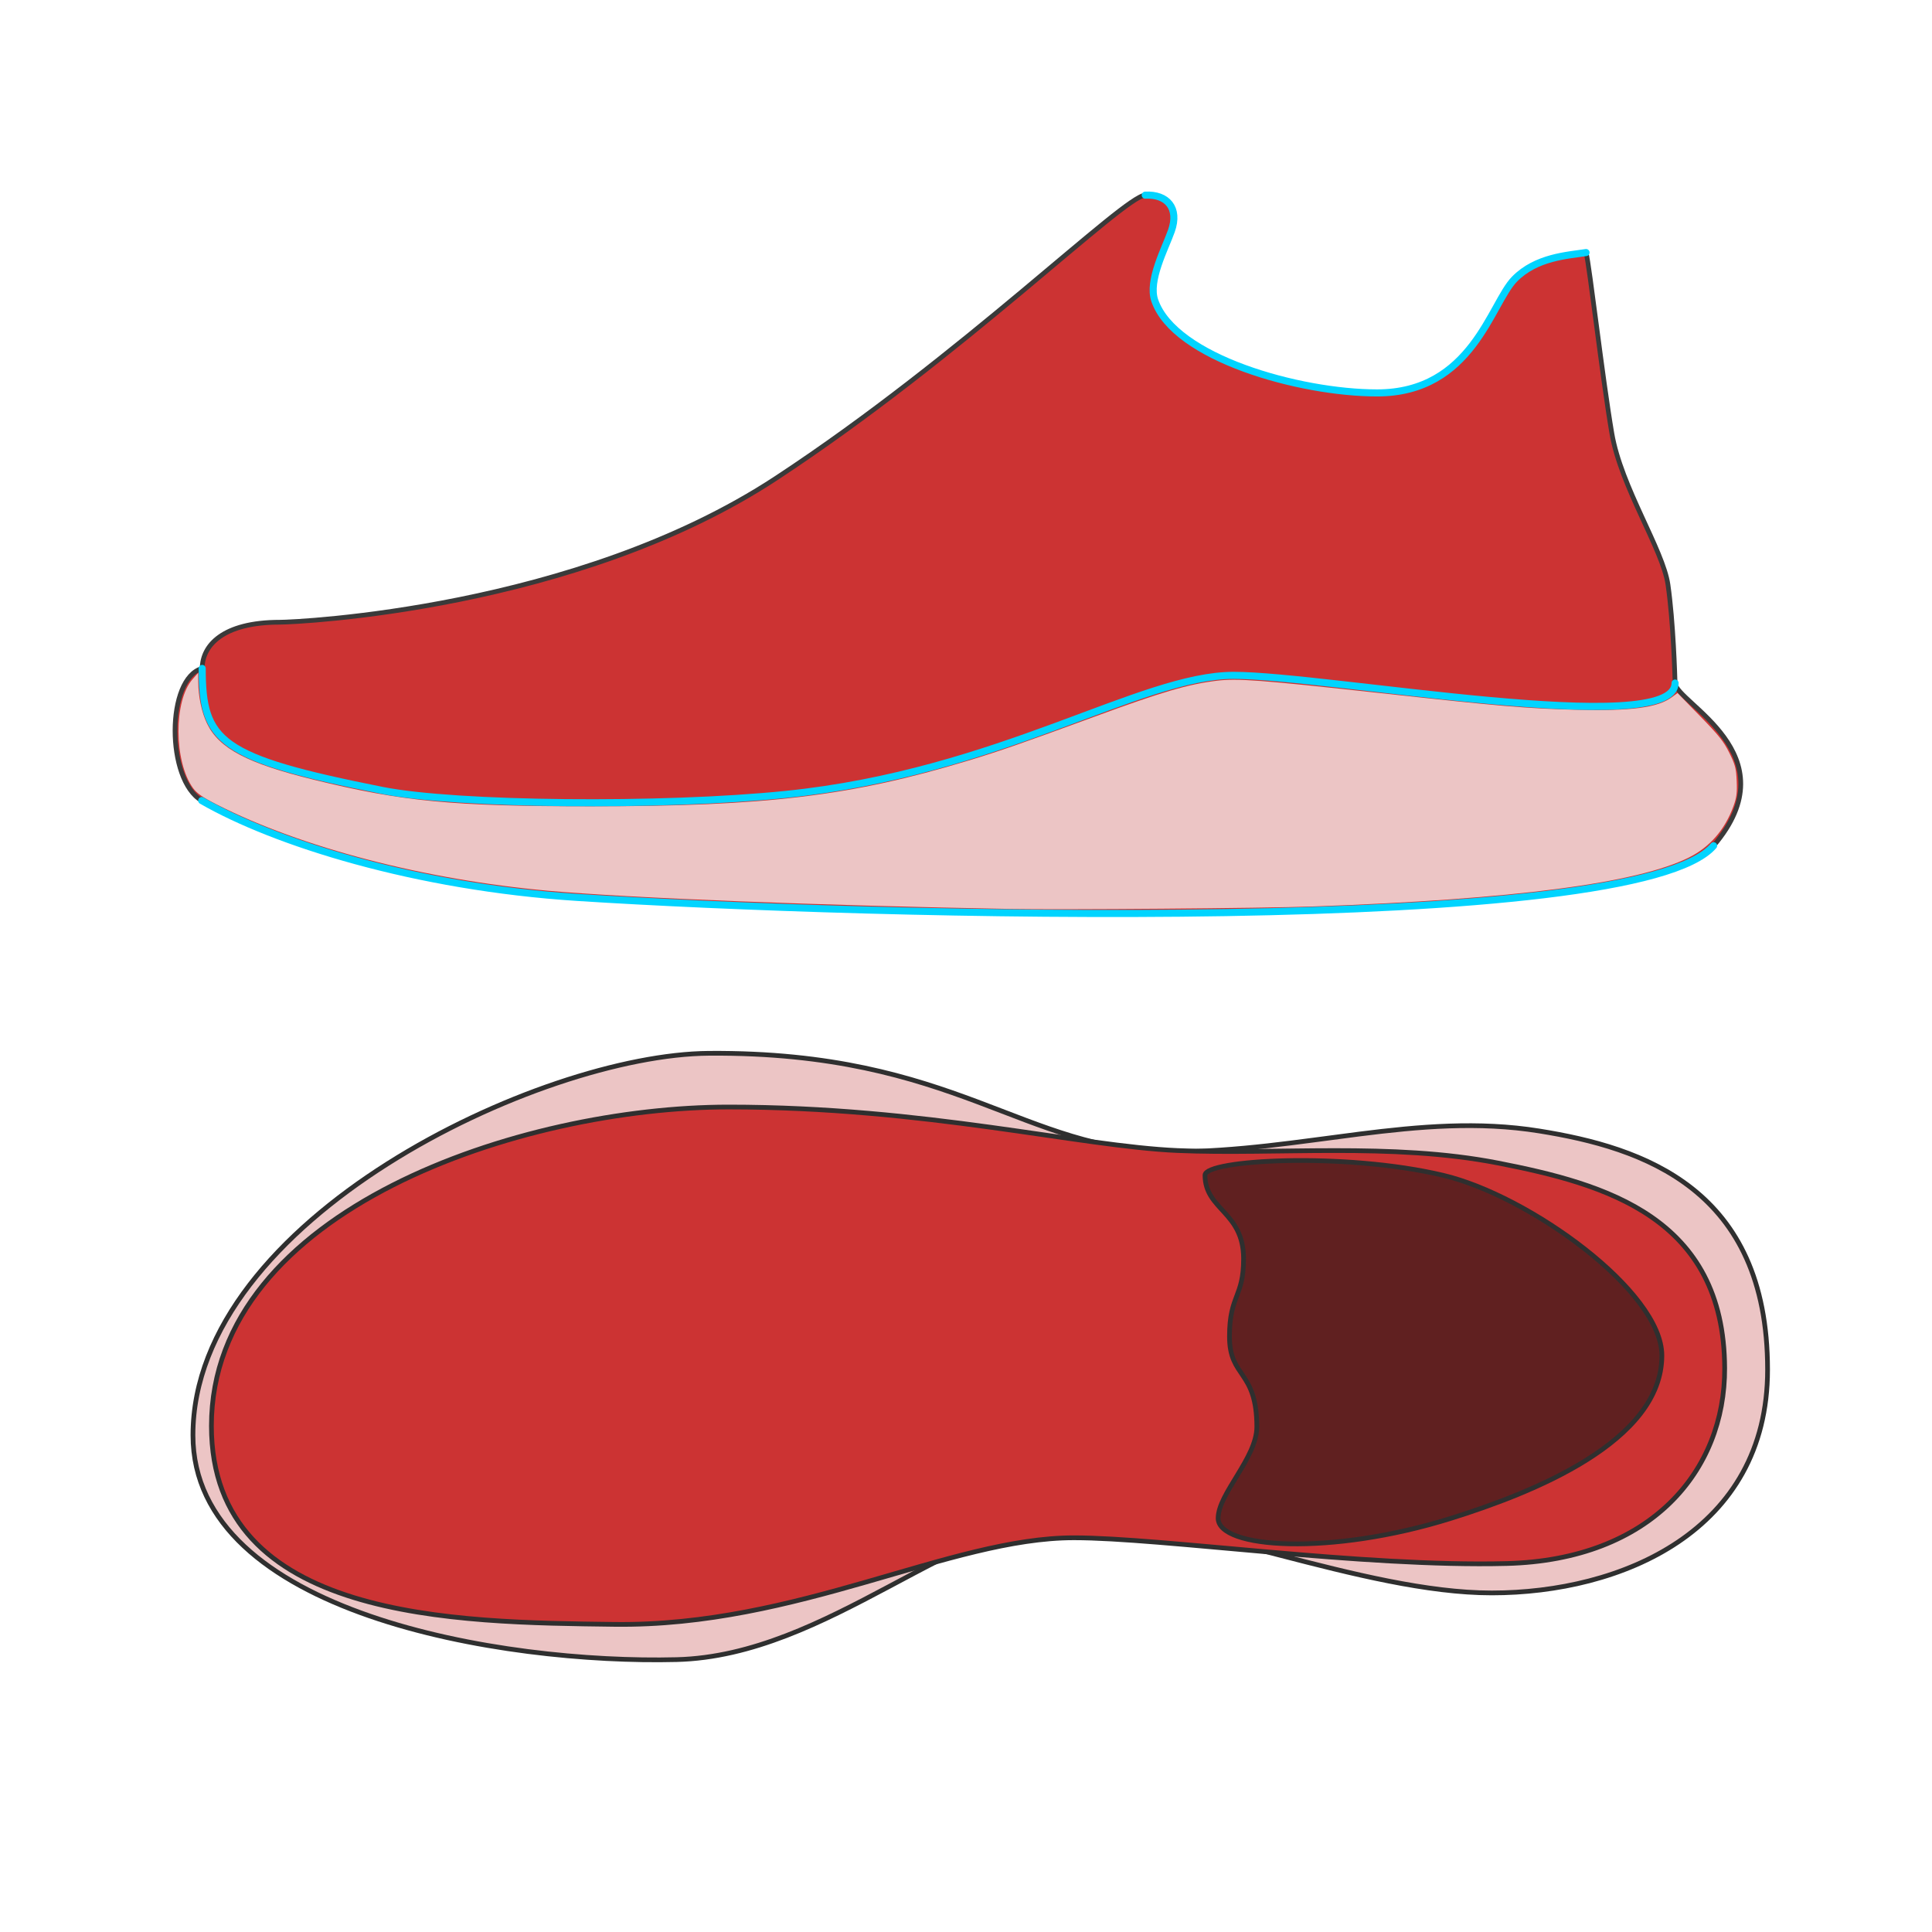
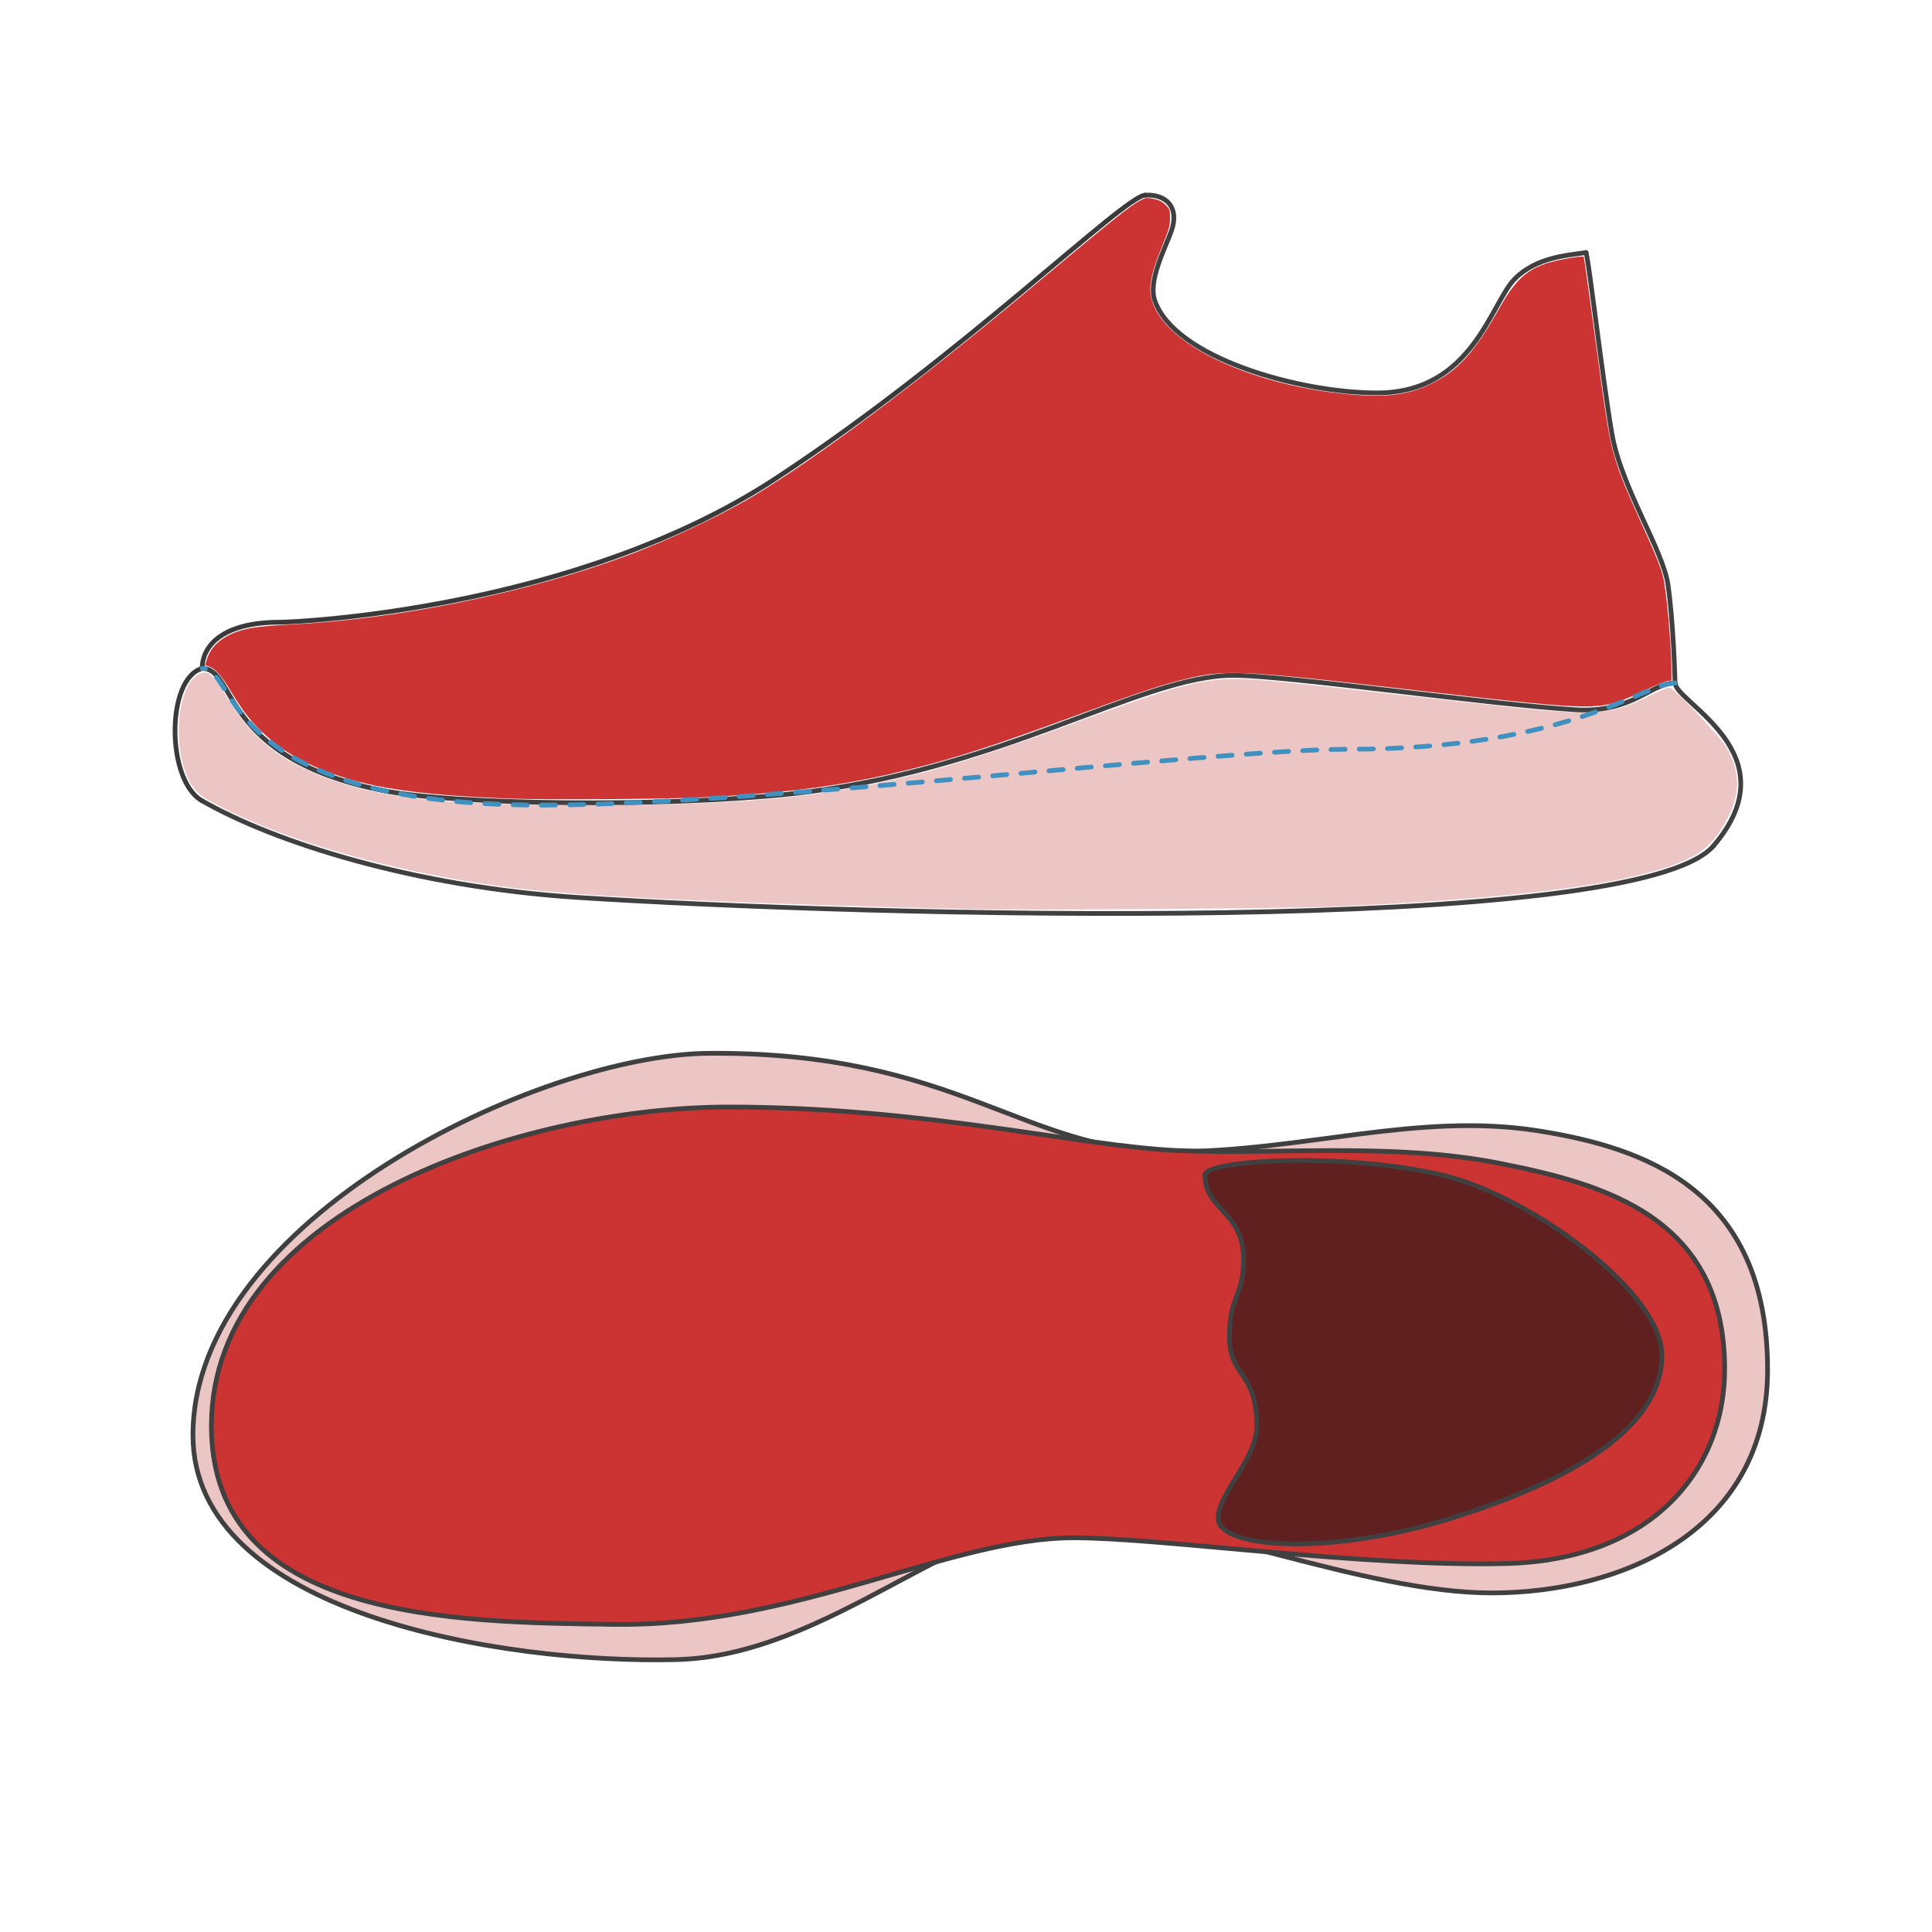
<svg xmlns="http://www.w3.org/2000/svg" width="4096mm" height="4096mm" viewBox="0 0 4096 4096" version="1.1" id="svg1" xml:space="preserve">
  <defs id="defs1" />
  <g id="side_view" style="display:inline;stroke-width:0.719" transform="matrix(1.390103,0,0,1.39244,-648.107,-9.862492)">
-     <path style="display:inline;opacity:1;fill:#cc3333;fill-opacity:1;stroke:#3a3a3a;stroke-width:7.188;stroke-linecap:round;stroke-linejoin:round;stroke-dasharray:none;stroke-opacity:1" d="m 2212.865,304.21 c -33.182,1.722 -279.181,245.006 -563.486,431.289 -304.861,199.753 -729.784,218.959 -756.382,218.959 -87.443,0 -118.363,35.794 -118.363,70.348 -55.142,14.748 -55.14,169.921 -0.786,201.192 110.982,63.851 326.428,130.788 573.74,146.726 444.24,28.629 1614.318,59.985 1732.121,-77.961 119.648,-140.107 -57.857,-217.958 -58.761,-247.674 -0.342,-11.263 -2.612,-92.352 -10.831,-149.733 -7.659,-53.471 -71.641,-148.63 -85.594,-230.367 -14.685,-86.028 -33.956,-254.883 -39.353,-275.386 -28.073,4.364 -75.852,7.278 -109.049,41.045 -36.265,36.887 -64.297,173.272 -209.645,173.272 -118.27,0 -308.99,-53.25 -339.065,-140.778 -10.413,-30.305 15.674,-78.591 25.364,-105.814 12.451,-34.981 -6.729,-56.841 -39.911,-55.119 z" id="side_view__profile" />
-     <path d="m 2212.865,304.21 c 33.182,-1.722 52.314,19.554 39.863,54.535 -9.69,27.223 -35.777,75.509 -25.364,105.814 30.075,87.528 220.795,140.778 339.065,140.778 145.347,0 173.38,-136.385 209.645,-173.272 33.197,-33.767 81.024,-36.096 109.097,-40.46" style="display:inline;fill:none;stroke:#00d4ff;stroke-width:10.781;stroke-linecap:round;stroke-linejoin:round;stroke-dasharray:none;stroke-opacity:1" id="side_view__top_baseline" />
-     <path style="opacity:1;fill:#ecc5c5;fill-opacity:1;stroke:none;stroke-width:10.781;stroke-linecap:round;stroke-linejoin:round;stroke-dasharray:none;stroke-opacity:1" d="m 2005.52,1390.952 c -286.519,-5.085 -580.63,-16.644 -703.207,-27.638 -188.546,-16.91 -376.152,-65.644 -505.421,-131.293 -21.865,-11.104 -30.474,-17.044 -36.264,-25.022 -29.183,-40.211 -29.613,-133.136 -0.767,-165.692 l 8.536,-9.633 0.13,13.218 c 0.228,23.111 5.288,47.081 13.504,63.97 18.486,38 61.423,60.57 162.334,85.33 135.816,33.325 211.236,40.563 422.839,40.58 267.592,0.021 397.732,-15.69 575.357,-69.46 48.29,-14.618 83.242,-26.759 192.741,-66.951 103.011,-37.811 142.266,-49.338 186.617,-54.799 31.23,-3.845 66.609,-1.188 246.431,18.508 186.707,20.451 225.971,23.802 300.618,25.654 85.874,2.131 125.438,-3.051 147.361,-19.303 l 8.309,-6.159 34.336,35.09 c 28.543,29.17 36.078,38.608 44.664,55.941 9.04,18.252 10.445,23.613 11.27,43.01 0.766,18.002 -0.175,25.219 -5.016,38.477 -12.962,35.501 -35.995,62.008 -67.582,77.777 -78.742,39.308 -266.564,63.774 -573.282,74.679 -75.688,2.691 -382.623,5.151 -463.507,3.716 z" id="side_view__urethane_material" />
-     <path style="display:inline;fill:none;stroke:#00d4ff;stroke-width:10.781;stroke-linecap:round;stroke-linejoin:round;stroke-dasharray:none;stroke-opacity:1" d="m 3079.709,1294.764 c -117.803,137.946 -1288.799,107.313 -1733.04,78.685 -247.313,-15.938 -461.84,-83.598 -572.822,-147.45" id="side_view__bottom_baseline" />
-     <path style="display:inline;opacity:1;fill:none;fill-opacity:1;stroke:#00d4ff;stroke-width:10.781;stroke-linecap:round;stroke-linejoin:round;stroke-dasharray:none;stroke-opacity:1" d="m 3020.949,1047.09 c 0,86.36 -530.726,-11.736 -673.349,-11.736 -142.623,0 -356.39,147.966 -682.71,181.273 -188.546,19.245 -502.997,16.296 -615.578,-6.06 C 800.005,1161.059 774.634,1136.21 774.634,1024.806" id="side_view__mid_baseline" />
+     <path style="fill:#ecc5c5;fill-opacity:1;stroke:none;stroke-width:0;stroke-linecap:round;stroke-linejoin:round;stroke-dasharray:none;stroke-opacity:1" d="m 7765.057,7284.599 c -1568.071,-35.562 -2819.143,-88.266 -3411.78,-143.726 -971.468,-90.913 -2008.823,-367.247 -2633.354,-701.482 -104.899,-56.139 -139.943,-83.629 -177.924,-139.571 -168.481,-248.146 -136.357,-802.781 52.07,-899.037 25.182,-12.864 50.122,-15.529 71.162,-7.604 34.222,12.89 48.437,31.843 206.599,275.455 187.991,289.557 427.331,461.825 826.038,594.55 430.47,143.299 919.392,188.392 2040.995,188.242 1118.732,-0.15 1739.819,-51.264 2392.548,-196.901 437.337,-97.579 798.688,-211.341 1561.263,-491.522 838.161,-307.953 1009.471,-346.071 1409.977,-313.735 198.369,16.016 388.2,36.578 1602.993,173.626 1099.328,124.023 1176.164,121.09 1534.546,-58.56 61.69,-30.924 123.738,-55.414 137.885,-54.422 35.67,2.5 410.538,396.481 456.86,480.154 107.782,194.689 112.06,356.556 14.607,552.622 -82.661,166.306 -178.293,268.911 -310.635,333.284 -408.115,198.514 -1301.946,320.261 -2856.509,389.08 -324.386,14.36 -2502.514,28.953 -2917.34,19.545 z" id="side_view__urethane_material" transform="matrix(0.1903337,0,0,0.1900141,466.2296,7.082883)" />
+     <path style="fill:#cc3333;fill-opacity:1;stroke:none;stroke-width:0;stroke-linecap:round;stroke-linejoin:round;stroke-dasharray:none;stroke-opacity:1" d="m 4084.689,6398.951 c -764.395,-30.045 -1138.57,-86.995 -1493.272,-227.279 -203.796,-80.601 -355.916,-175.802 -494.47,-309.455 -97.434,-93.987 -153.897,-168.455 -254.441,-335.572 -67.917,-112.887 -118.712,-169.623 -165.762,-185.151 l -33.33,-11 14.026,-46.605 c 30.523,-101.42 114.367,-177.728 245.707,-223.622 89.052,-31.117 185.334,-43.552 440.733,-56.92 861.567,-45.095 1875.885,-253.641 2679.876,-550.988 321.949,-119.069 741.523,-316.228 1000.646,-470.207 513.092,-304.894 1329.056,-914.975 2216.816,-1657.471 684.211,-572.254 809.738,-672.808 899.072,-720.199 40.843,-21.667 48.186,-22.44 103.339,-10.871 44.64,9.363 68.339,21.421 95.513,48.595 34.224,34.224 36.136,39.809 36.029,105.246 -0.103,60.345 -7.656,87.703 -59.625,215.822 -110.727,272.976 -123.209,379.798 -59.499,509.211 168.405,342.08 863.94,638.698 1625.252,693.105 246.899,17.645 410.628,-6.711 577.381,-85.889 220.812,-104.847 353.491,-251.07 559.465,-616.573 154.107,-273.467 262.166,-348.039 577.415,-398.481 49.527,-7.925 92.162,-10.991 94.743,-6.814 2.582,4.177 37.236,249.483 77.011,545.125 112.951,839.571 127.905,928.644 185.869,1107.129 40.277,124.018 79.107,218.16 199.561,483.826 114.781,253.151 151.784,344.391 172.668,425.753 27.928,108.8 67.85,552.492 67.85,754.081 v 78.371 l -36.174,5.87 c -19.896,3.229 -108.955,40.629 -197.91,83.113 -203.741,97.303 -292.109,119.92 -467.668,119.697 -181.27,-0.23 -483.562,-29.263 -1350.855,-129.74 -1464.248,-169.635 -1530.64,-172.109 -1914.056,-71.338 -167.487,44.02 -358.583,109.172 -851.832,290.424 -607.646,223.289 -898.417,317.573 -1257.474,407.741 -533.717,134.03 -976.263,194.804 -1682.886,231.107 -280.925,14.433 -1273.589,20.811 -1549.718,9.958 z" id="side_view__polyester_material" transform="matrix(0.1903337,0,0,0.1900141,466.2296,7.082883)" />
+     <path style="display:inline;stroke-width:7.188;fill:none;stroke:#404040;stroke-linecap:round;stroke-linejoin:round;stroke-dasharray:none;stroke-opacity:1" d="m 3079.709,1294.764 c -117.803,137.946 -1288.799,107.313 -1733.04,78.685 -247.313,-15.938 -461.84,-83.598 -572.822,-147.45" id="side_view__bottom_edge" transform="translate(-1.4986901e-6)" />
+     <path style="display:inline;stroke-width:7.188;opacity:1;fill:none;fill-opacity:1;stroke:#404040;stroke-linecap:round;stroke-linejoin:round;stroke-dasharray:none;stroke-opacity:1" d="m 3020.949,1047.09 c -37.578,0 -64.499,45.868 -151.981,40.635 -129.456,-7.743 -441.824,-52.372 -521.368,-52.372 -142.623,0 -356.39,147.966 -682.71,181.273 -188.546,19.245 -502.997,16.296 -615.578,-6.06 C 800.005,1161.059 827.786,1024.806 774.634,1024.806" id="side_view__mid_edge" transform="translate(-1.4986901e-6)" />
+     <path d="m 2885.171,391.604 c -28.073,4.364 -75.9,6.693 -109.097,40.46 -36.265,36.887 -64.298,173.272 -209.645,173.272 -118.27,0 -308.99,-53.25 -339.065,-140.778 -10.413,-30.305 15.674,-78.591 25.364,-105.814 12.451,-34.981 -6.681,-56.256 -39.863,-54.535" style="display:inline;fill:none;stroke:#404040;stroke-width:7.188;stroke-linecap:round;stroke-linejoin:round;stroke-dasharray:none;stroke-opacity:1" id="side_view__top_edge" />
+     <path style="display:inline;stroke-width:7.188;opacity:1;fill:none;fill-opacity:1;stroke:#404040;stroke-linecap:round;stroke-linejoin:round;stroke-dasharray:none;stroke-opacity:1" d="m 3079.709,1294.764 c 119.648,-140.107 -57.857,-217.958 -58.761,-247.674 -0.342,-11.263 -2.612,-92.352 -10.831,-149.733 -7.659,-53.471 -71.641,-148.63 -85.594,-230.367 -14.685,-86.028 -33.956,-254.883 -39.353,-275.386" id="side_view__back_edge" transform="translate(-1.4986901e-6)" />
+     <path style="display:inline;stroke-width:7.188;opacity:1;fill:none;fill-opacity:1;stroke:#3a3a3a;stroke-linecap:round;stroke-linejoin:round;stroke-dasharray:none;stroke-opacity:1" d="m 2212.865,304.21 c -33.182,1.722 -279.181,245.006 -563.486,431.289 -304.861,199.753 -729.784,218.959 -756.382,218.959 -87.443,0 -118.363,35.794 -118.363,70.348 -55.142,14.748 -55.14,169.921 -0.786,201.192" id="side_view__front_edge" transform="translate(-1.4986901e-6)" />
+     <path style="fill:none;fill-opacity:1;stroke:#4091c0;stroke-width:7.188;stroke-linecap:round;stroke-linejoin:round;stroke-dasharray:21.563, 21.563;stroke-dashoffset:0;stroke-opacity:1" d="m 3020.949,1047.09 c -48.28,0 -157.636,100.79 -500.051,100.79 -200.066,0 -895.022,85.066 -1228.837,85.066 -494.148,0 -462.06,-208.139 -517.426,-208.139" id="side_view__insole_edge" />
  </g>
  <g id="top_view" transform="translate(63.23316,39.43073)">
    <g id="bottom">
-       <path style="opacity:1;fill:#ecc5c5;fill-opacity:1;stroke:#2f2f2f;stroke-width:10;stroke-linecap:round;stroke-linejoin:round;stroke-dasharray:none;stroke-opacity:1" d="m 3684.184,2864.381 c 0,343.2 -310.942,473.334 -584.737,473.334 -273.072,0 -639.292,-161.191 -877.1,-161.191 -258.361,0 -529.755,294.503 -851.082,302.55 -368.541,9.229 -1025.418,-97.393 -1025.418,-475.764 0,-457.379 735.004,-807.12 1094.131,-809.67 523.727,-3.719 666.955,208.68 981.652,208.68 277.579,0 521.255,-85.174 778.183,-44.02 220.483,35.316 484.371,122.406 484.371,506.081 z" id="top_view__bottom_profile" />
+       <path style="opacity:1;fill:#ecc5c5;fill-opacity:1;stroke:#404040;stroke-width:10;stroke-linecap:round;stroke-linejoin:round;stroke-dasharray:none;stroke-opacity:1" d="m 3684.184,2864.381 c 0,343.2 -310.942,473.334 -584.737,473.334 -273.072,0 -639.292,-161.191 -877.1,-161.191 -258.361,0 -529.755,294.503 -851.082,302.55 -368.541,9.229 -1025.418,-97.393 -1025.418,-475.764 0,-457.379 735.004,-807.12 1094.131,-809.67 523.727,-3.719 666.955,208.68 981.652,208.68 277.579,0 521.255,-85.174 778.183,-44.02 220.483,35.316 484.371,122.406 484.371,506.081 z" id="top_view__bottom_profile" />
    </g>
    <g id="mid">
-       <path style="fill:#cc3333;fill-opacity:1;stroke:#2f2f2f;stroke-width:10;stroke-linecap:round;stroke-linejoin:round;stroke-opacity:1" d="m 3593.21,2861.104 c 0.872,217.411 -155.85,406.488 -462.393,414.268 -306.544,7.78 -731.052,-54.573 -917.284,-54.573 -263.52,0 -584.943,188.647 -974.671,183.567 -334.038,-4.354 -853.886,-7.042 -853.886,-420.709 0,-459.178 658.953,-676.106 1096.252,-676.106 417.572,0 743.847,83.225 951.76,92.255 207.913,9.029 453.855,-17.595 679.439,26.419 228.084,44.502 479.502,115.414 480.784,434.88 z" id="top_view__mid_profile" />
+       <path style="fill:#cc3333;fill-opacity:1;stroke:#404040;stroke-width:10;stroke-linecap:round;stroke-linejoin:round;stroke-opacity:1" d="m 3593.21,2861.104 c 0.872,217.411 -155.85,406.488 -462.393,414.268 -306.544,7.78 -731.052,-54.573 -917.284,-54.573 -263.52,0 -584.943,188.647 -974.671,183.567 -334.038,-4.354 -853.886,-7.042 -853.886,-420.709 0,-459.178 658.953,-676.106 1096.252,-676.106 417.572,0 743.847,83.225 951.76,92.255 207.913,9.029 453.855,-17.595 679.439,26.419 228.084,44.502 479.502,115.414 480.784,434.88 z" id="top_view__mid_profile" />
    </g>
    <g id="top">
-       <path style="fill:#602020;fill-opacity:1;stroke:#2f2f2f;stroke-width:10;stroke-linecap:round;stroke-linejoin:round;stroke-opacity:1" d="m 3460.091,2834.368 c 0,183.327 -275.552,291.486 -446.857,345.101 -255.467,79.955 -493.935,64.524 -493.935,-0.162 0,-51.841 82.036,-127.918 82.036,-193.588 0,-121.015 -57.971,-102.88 -57.971,-191.522 0,-88.641 29.89,-82.311 29.89,-164.928 0,-100.178 -81.782,-103.201 -81.782,-177.32 0,-32.676 295.167,-49.393 505.26,0.441 181.283,43 463.361,245.671 463.361,381.978 z" id="top_view__top_profile" />
+       <path style="fill:#602020;fill-opacity:1;stroke:#404040;stroke-width:10;stroke-linecap:round;stroke-linejoin:round;stroke-opacity:1" d="m 3460.091,2834.368 c 0,183.327 -275.552,291.486 -446.857,345.101 -255.467,79.955 -493.935,64.524 -493.935,-0.162 0,-51.841 82.036,-127.918 82.036,-193.588 0,-121.015 -57.971,-102.88 -57.971,-191.522 0,-88.641 29.89,-82.311 29.89,-164.928 0,-100.178 -81.782,-103.201 -81.782,-177.32 0,-32.676 295.167,-49.393 505.26,0.441 181.283,43 463.361,245.671 463.361,381.978 z" id="top_view__top_profile" />
    </g>
  </g>
</svg>
